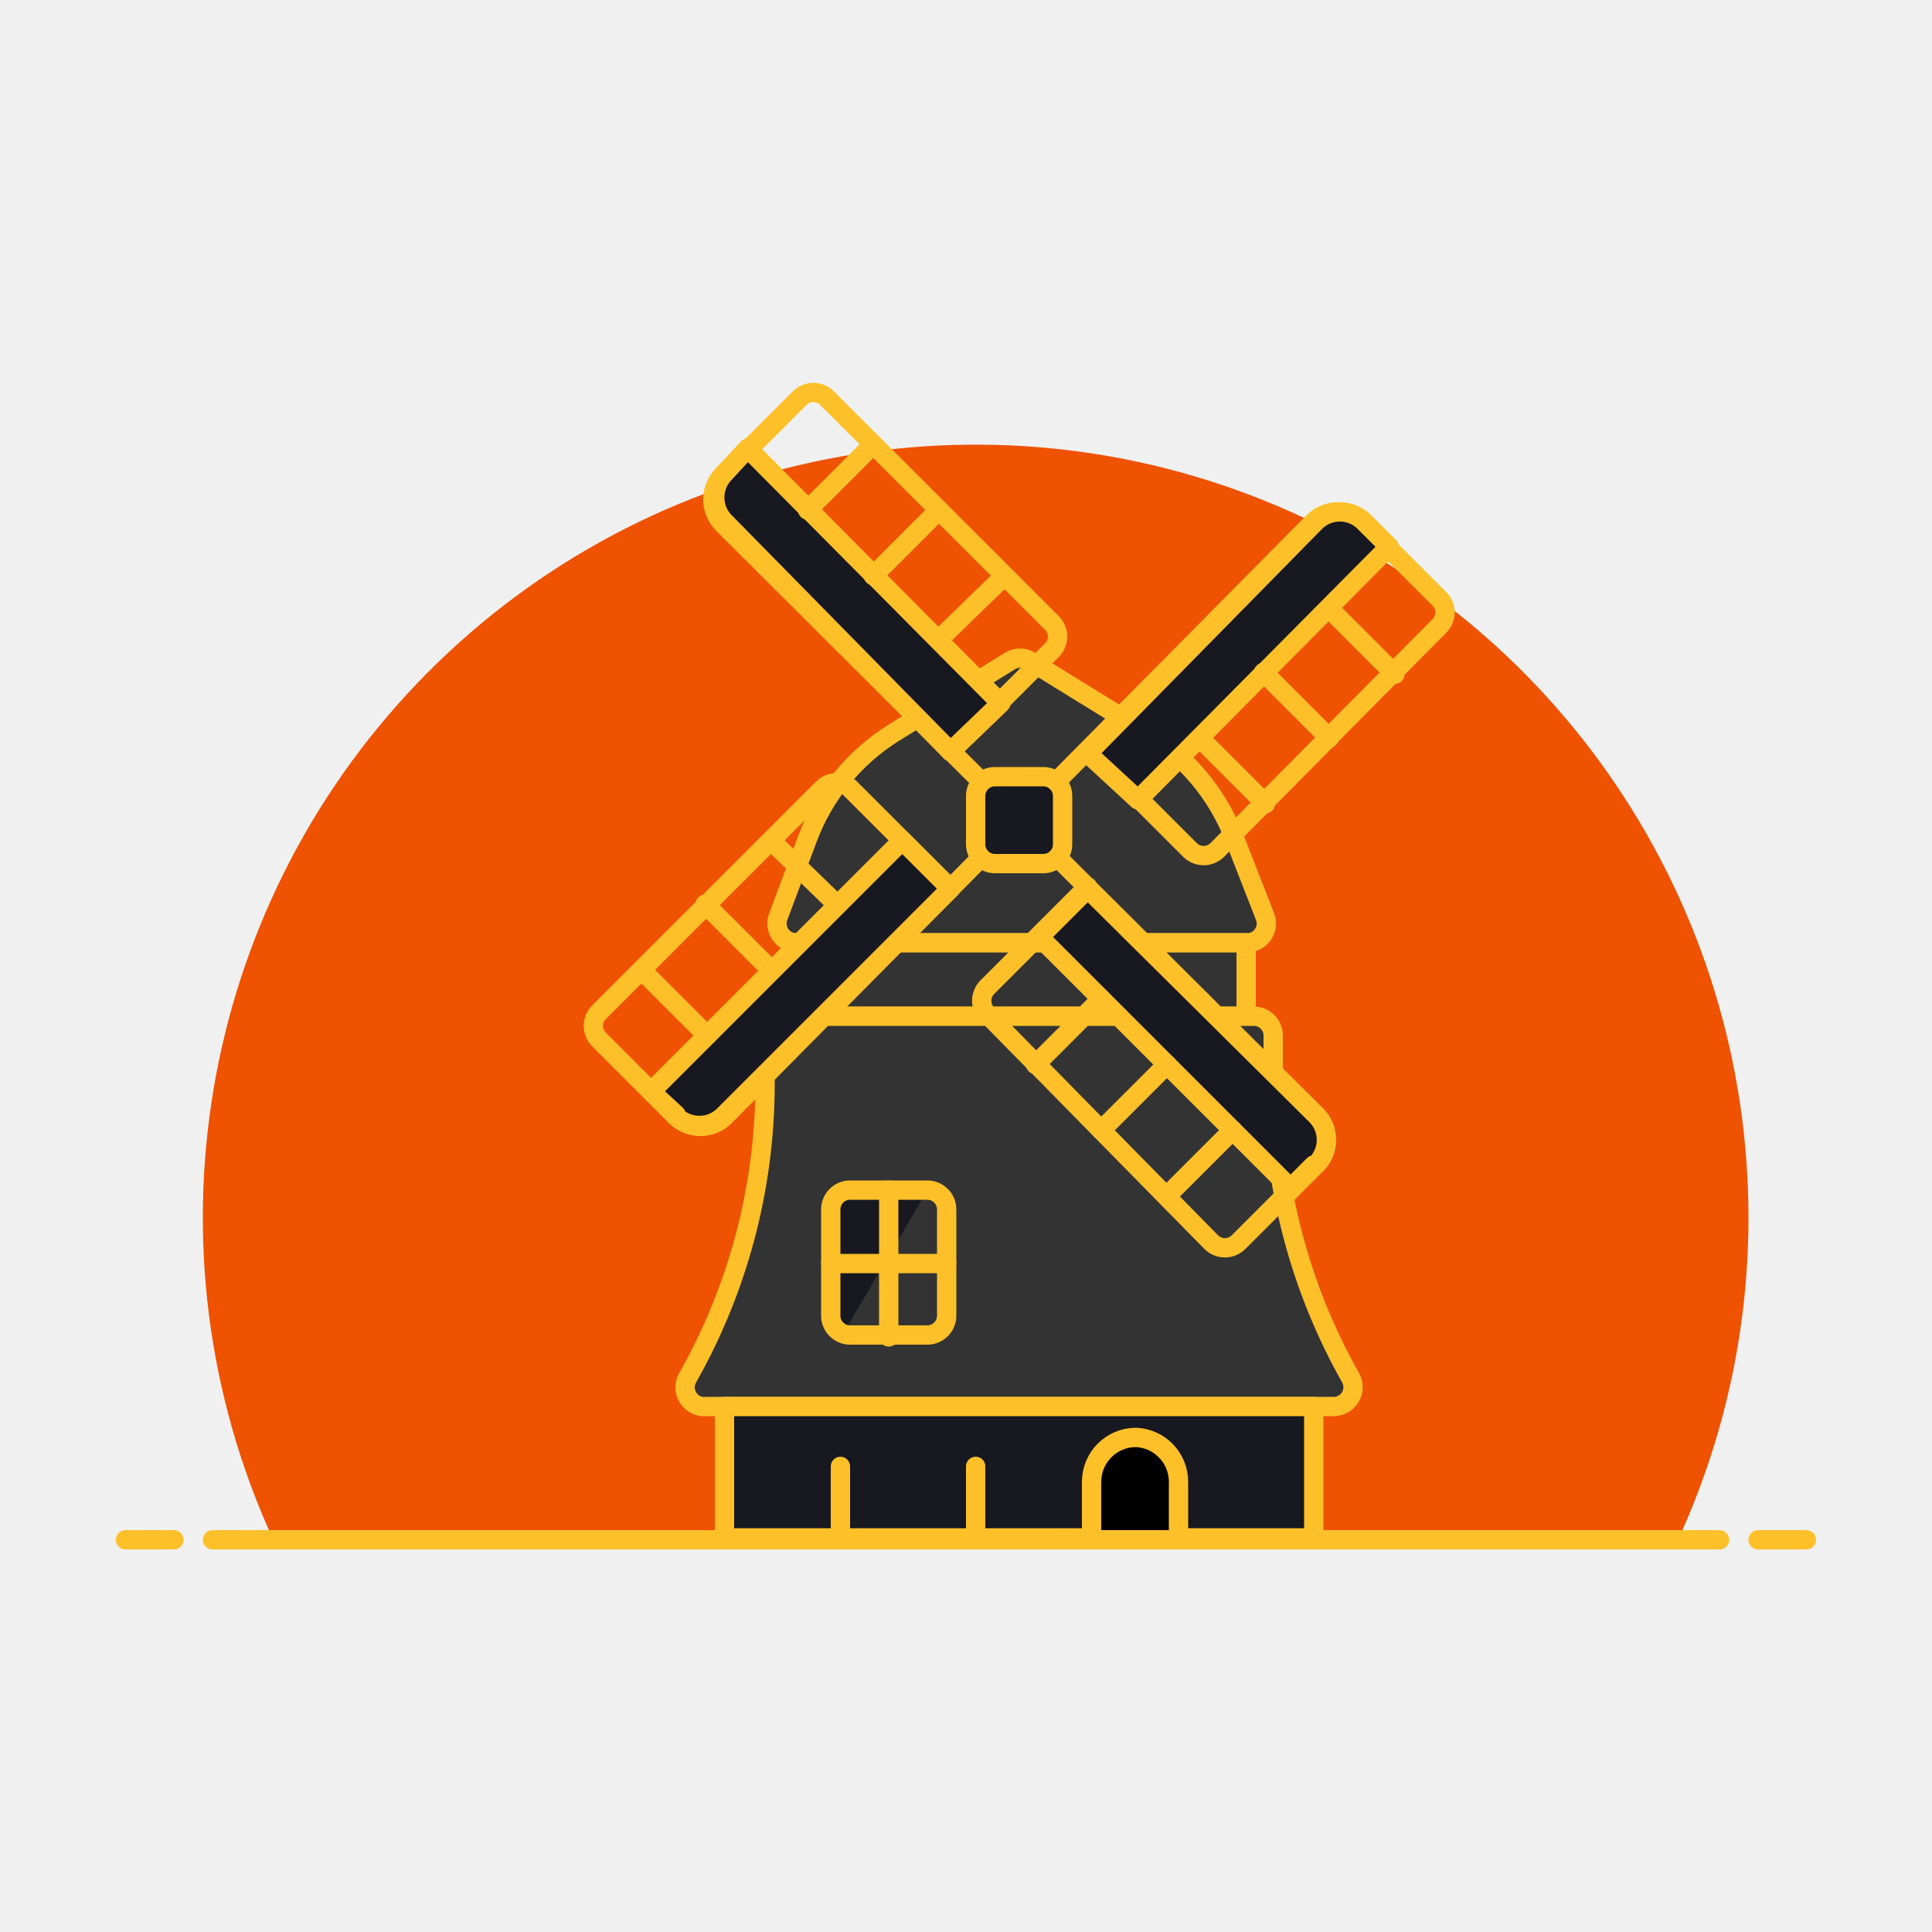
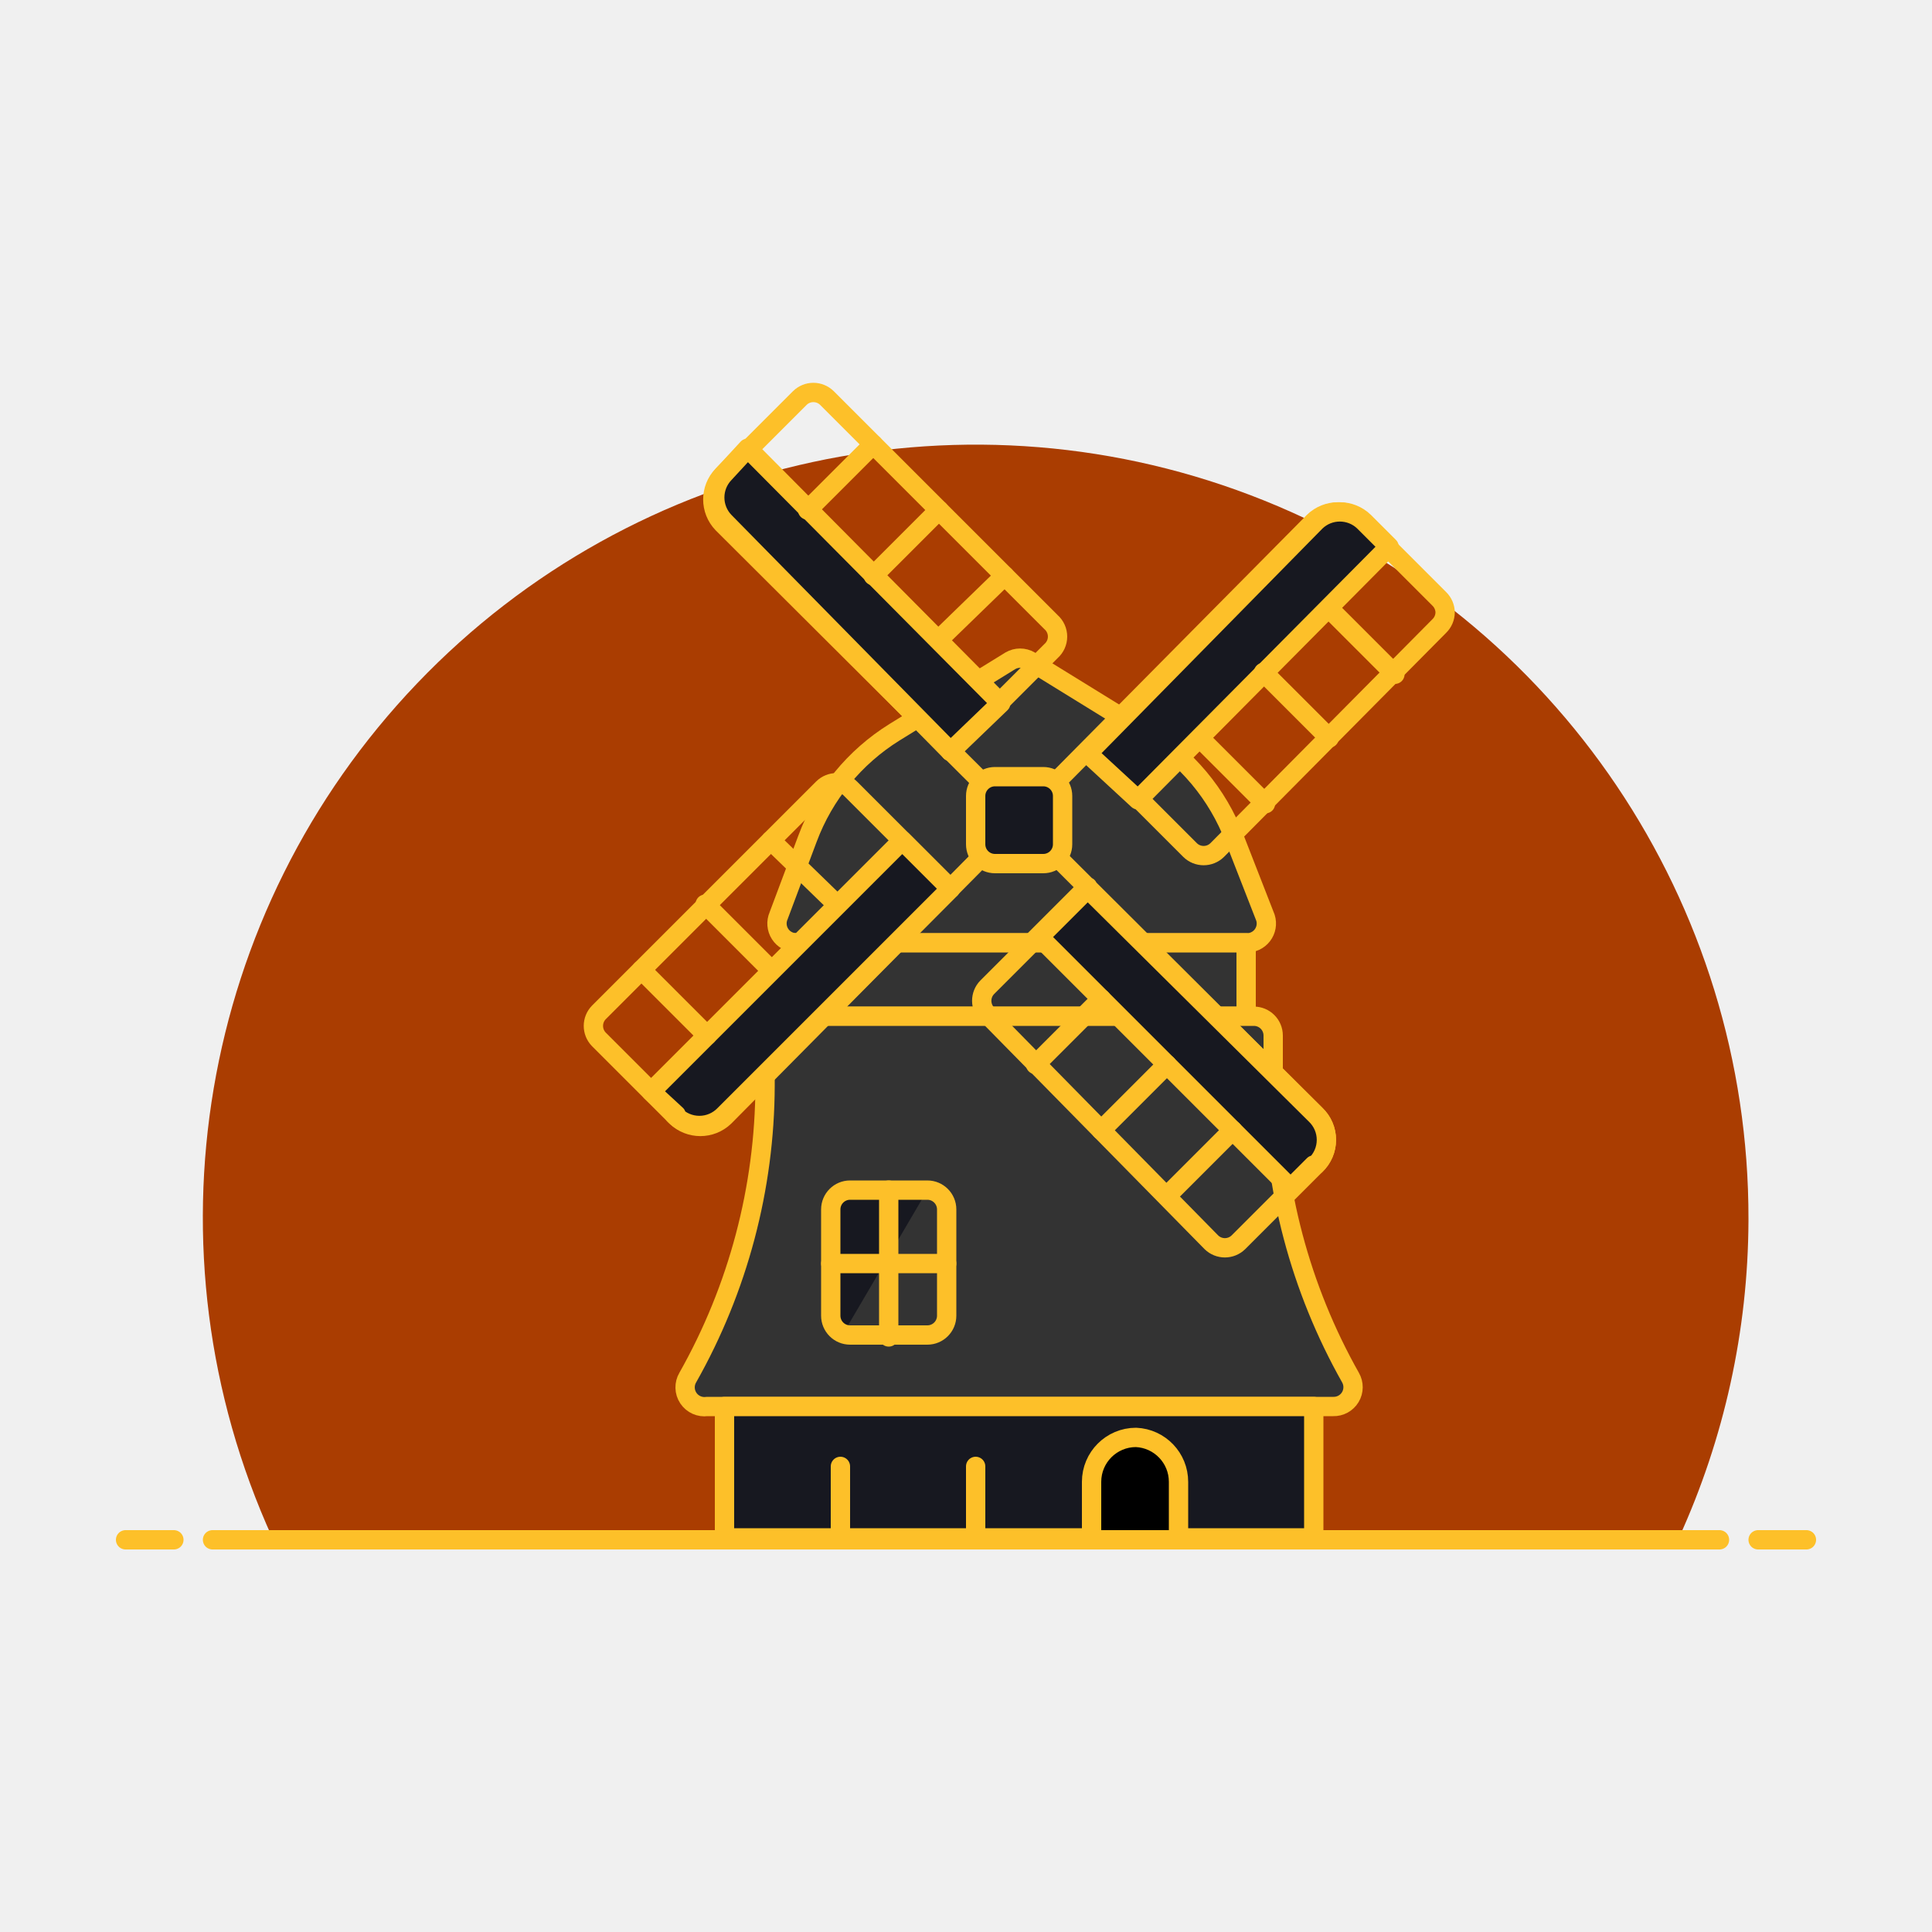
<svg xmlns="http://www.w3.org/2000/svg" id="windmill" data-name="Layer 1" viewBox="0 0 100 100">
  <defs>
    <style>
      .cls-2{
        fill:none
      }
      .cls-2,.cls-7{
        stroke:#fdc029;
        stroke-linejoin:round;
        stroke-linecap:round}
      .cls-5,.cls-7{
        fill:#171820}
      .cls-4{
        fill:#333}
        #windmill {
        display: block;
        margin: 0 auto;
        max-width: 700px;
        }

        .cls-3{
        transform: translateX(150px);
        animation: scroll 20s infinite linear;
        }


        @keyframes scroll {
        from {
            transform: translateX(-50px);
        }
        to {
            transform: translateX(150px);
        }
        }
    </style>
  </defs>
-   <path d="M90.5 63.1a40 40 0 1 0-76.4 16.5h72.8a39.9 39.9 0 0 0 3.6-16.4z" fill="#ef5200" />
+   <path d="M90.5 63.1a40 40 0 1 0-76.4 16.5h72.8a39.9 39.9 0 0 0 3.6-16.4z" fill="#aa3d01" />
  <path class="cls-2" d="M11 79.7h78M6.5 79.7H9M91 79.7h2.5" />
-   <path class="cls-3" d="M29.3 35.7a2.1 2.1 0 0 0-.8.2 3.7 3.7 0 0 0-7.3 0 2 2 0 0 0-.8-.2 2.2 2.2 0 0 0 0 4.4h8.9a2.2 2.2 0 0 0 0-4.4z" fill="#fff" stroke="#555" stroke-linejoin="round" />
+   <path class="cls-3" d="M29.3 35.7a2.1 2.1 0 0 0-.8.2 3.7 3.7 0 0 0-7.3 0 2 2 0 0 0-.8-.2 2.2 2.2 0 0 0 0 4.4h8.9a2.2 2.2 0 0 0 0-4.4z" fill="#fff" stroke="#bcb6ae" stroke-linejoin="round" />
  <path class="cls-4" d="M64.5 48.8a1 1 0 0 0 1-1.3l-1.6-4.1a11 11 0 0 0-4.6-5.5l-6-3.7a1 1 0 0 0-1 0l-6 3.7a11 11 0 0 0-4.5 5.5l-1.5 4a1 1 0 0 0 .9 1.4z" />
  <path class="cls-2" d="M64.5 48.8a1 1 0 0 0 1-1.3l-1.6-4.1a11 11 0 0 0-4.6-5.5l-6-3.7a1 1 0 0 0-1 0l-6 3.7a11 11 0 0 0-4.5 5.5l-1.5 4a1 1 0 0 0 .9 1.4z" />
  <path class="cls-4" d="M41 48.8h23.5v3.8H41z" />
  <path class="cls-2" d="M41 48.8h23.5v3.8H41z" />
  <path class="cls-4" d="M69 72.8a1 1 0 0 0 .9-1.5 31 31 0 0 1-4-15.1v-2.6a1 1 0 0 0-1-1H40.6a1 1 0 0 0-1 1v2.6a30.9 30.9 0 0 1-4 15.1 1 1 0 0 0 1 1.5z" />
  <path class="cls-2" d="M69 72.8a1 1 0 0 0 .9-1.5 31 31 0 0 1-4-15.1v-2.6a1 1 0 0 0-1-1H40.6a1 1 0 0 0-1 1v2.6a30.9 30.9 0 0 1-4 15.1 1 1 0 0 0 1 1.5z" />
  <path class="cls-5" d="M37.5 72.8H68v6.8H37.5z" />
  <path class="cls-2" d="M37.5 72.8H68v6.8H37.5z" />
  <rect class="cls-4" x="43" y="61.6" width="6" height="7.5" rx="1" ry="1" />
  <path class="cls-5" d="M48 61.6h-4a1 1 0 0 0-1 1v5.5a1 1 0 0 0 .6 1z" />
  <rect class="cls-2" x="43" y="61.6" width="6" height="7.5" rx="1" ry="1" />
  <path class="cls-2" d="M43 65.4h6M46 61.6v7.6" />
  <path d="M61 79.7h-4.5v-3a2.3 2.3 0 0 1 2.3-2.3 2.3 2.3 0 0 1 2.2 2.3z" fill="black" stroke-linecap="round" stroke="#fdc029" stroke-linejoin="round" />
  <path class="cls-2" d="M43.5 79.7v-3.8M50.5 79.7v-3.8" />
  <g class="windmills">
    <animateTransform attributeName="transform" type="rotate" from="0 53 42.5" to="360 53 42.5" dur="10s" repeatDur="indefinite" />
    <path class="cls-2" d="M49.2 38.9l5.2-5.2a1 1 0 0 0 0-1.5L42.8 20.6a1 1 0 0 0-1.4 0l-4 4a1.8 1.8 0 0 0 0 2.5l30.7 30.6a1.8 1.8 0 0 1 0 2.6l-4 4a1 1 0 0 1-1.4 0L51.1 52.5a1 1 0 0 1 0-1.4l5.2-5.2" />
    <path class="cls-2" d="M49.2 46L44 40.8a1 1 0 0 0-1.4 0L31 52.4a1 1 0 0 0 0 1.4l4 4a1.8 1.8 0 0 0 2.5 0L68 27a1.8 1.8 0 0 1 2.5 0l4 4a1 1 0 0 1 .3.7 1 1 0 0 1-.3.7L63 44a1 1 0 0 1-1.4 0l-5.2-5.2" />
    <path class="cls-7" d="M68 60.3l-1.2 1.2-13-13 2.5-2.5 11.8 11.7a1.8 1.8 0 0 1 0 2.6zM51.8 36.4l-2.6 2.5L37.5 27a1.8 1.8 0 0 1 0-2.5l1.2-1.3zM35 57.7l-1.3-1.2 13-13 2.5 2.5-11.7 11.7a1.8 1.8 0 0 1-2.6 0zM58.9 41.4L56.3 39 68.1 27a1.8 1.8 0 0 1 2.5 0l1.3 1.3z" />
    <path class="cls-2" d="M57 58.5l3.4-3.4M60.4 61.9l3.4-3.4M53.6 55.1l3.4-3.4M45.2 29.8l3.4-3.4M48.6 33.1l3.4-3.3M41.8 26.4l3.4-3.4M68.8 38.2l-3.4-3.4M65.5 41.6l-3.4-3.4M72.2 34.9l-3.4-3.4M39.9 50.2l-3.4-3.4M36.6 53.6l-3.4-3.4M43.3 46.8l-3.4-3.3" />
  </g>
  <rect class="cls-7" x="50.5" y="40.2" width="4.5" height="4.5" rx="1" ry="1" />
</svg>
